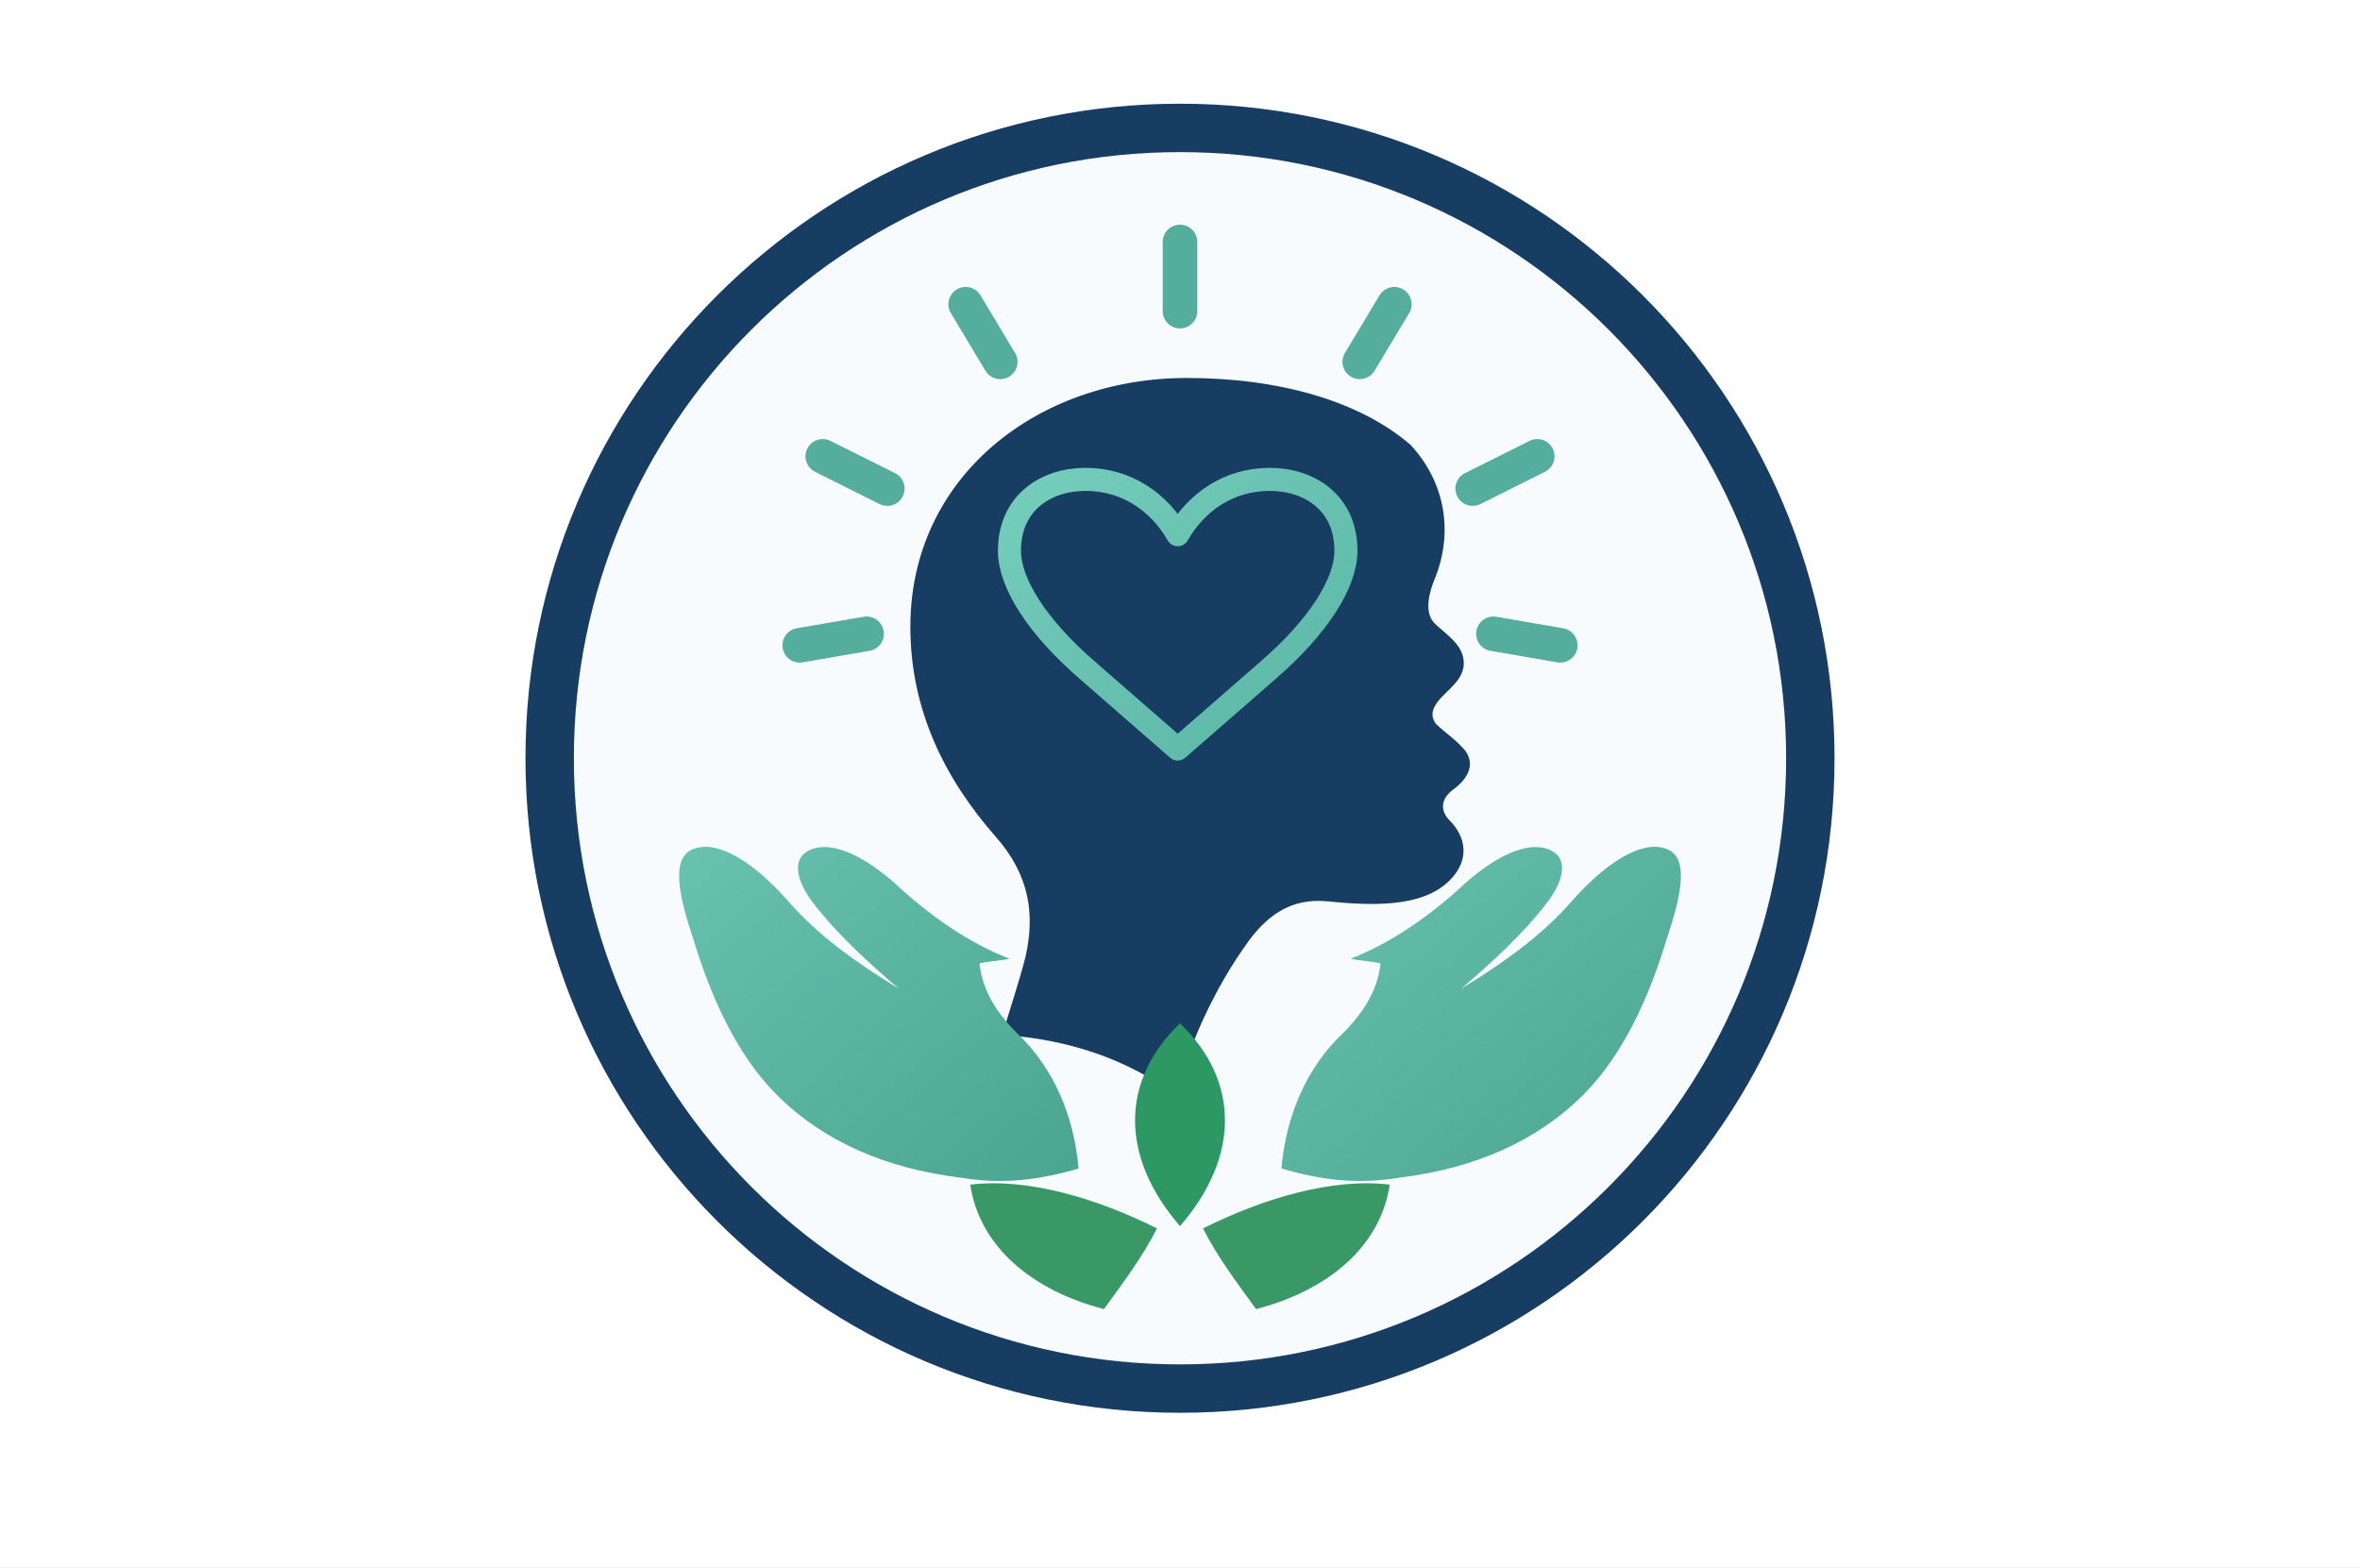
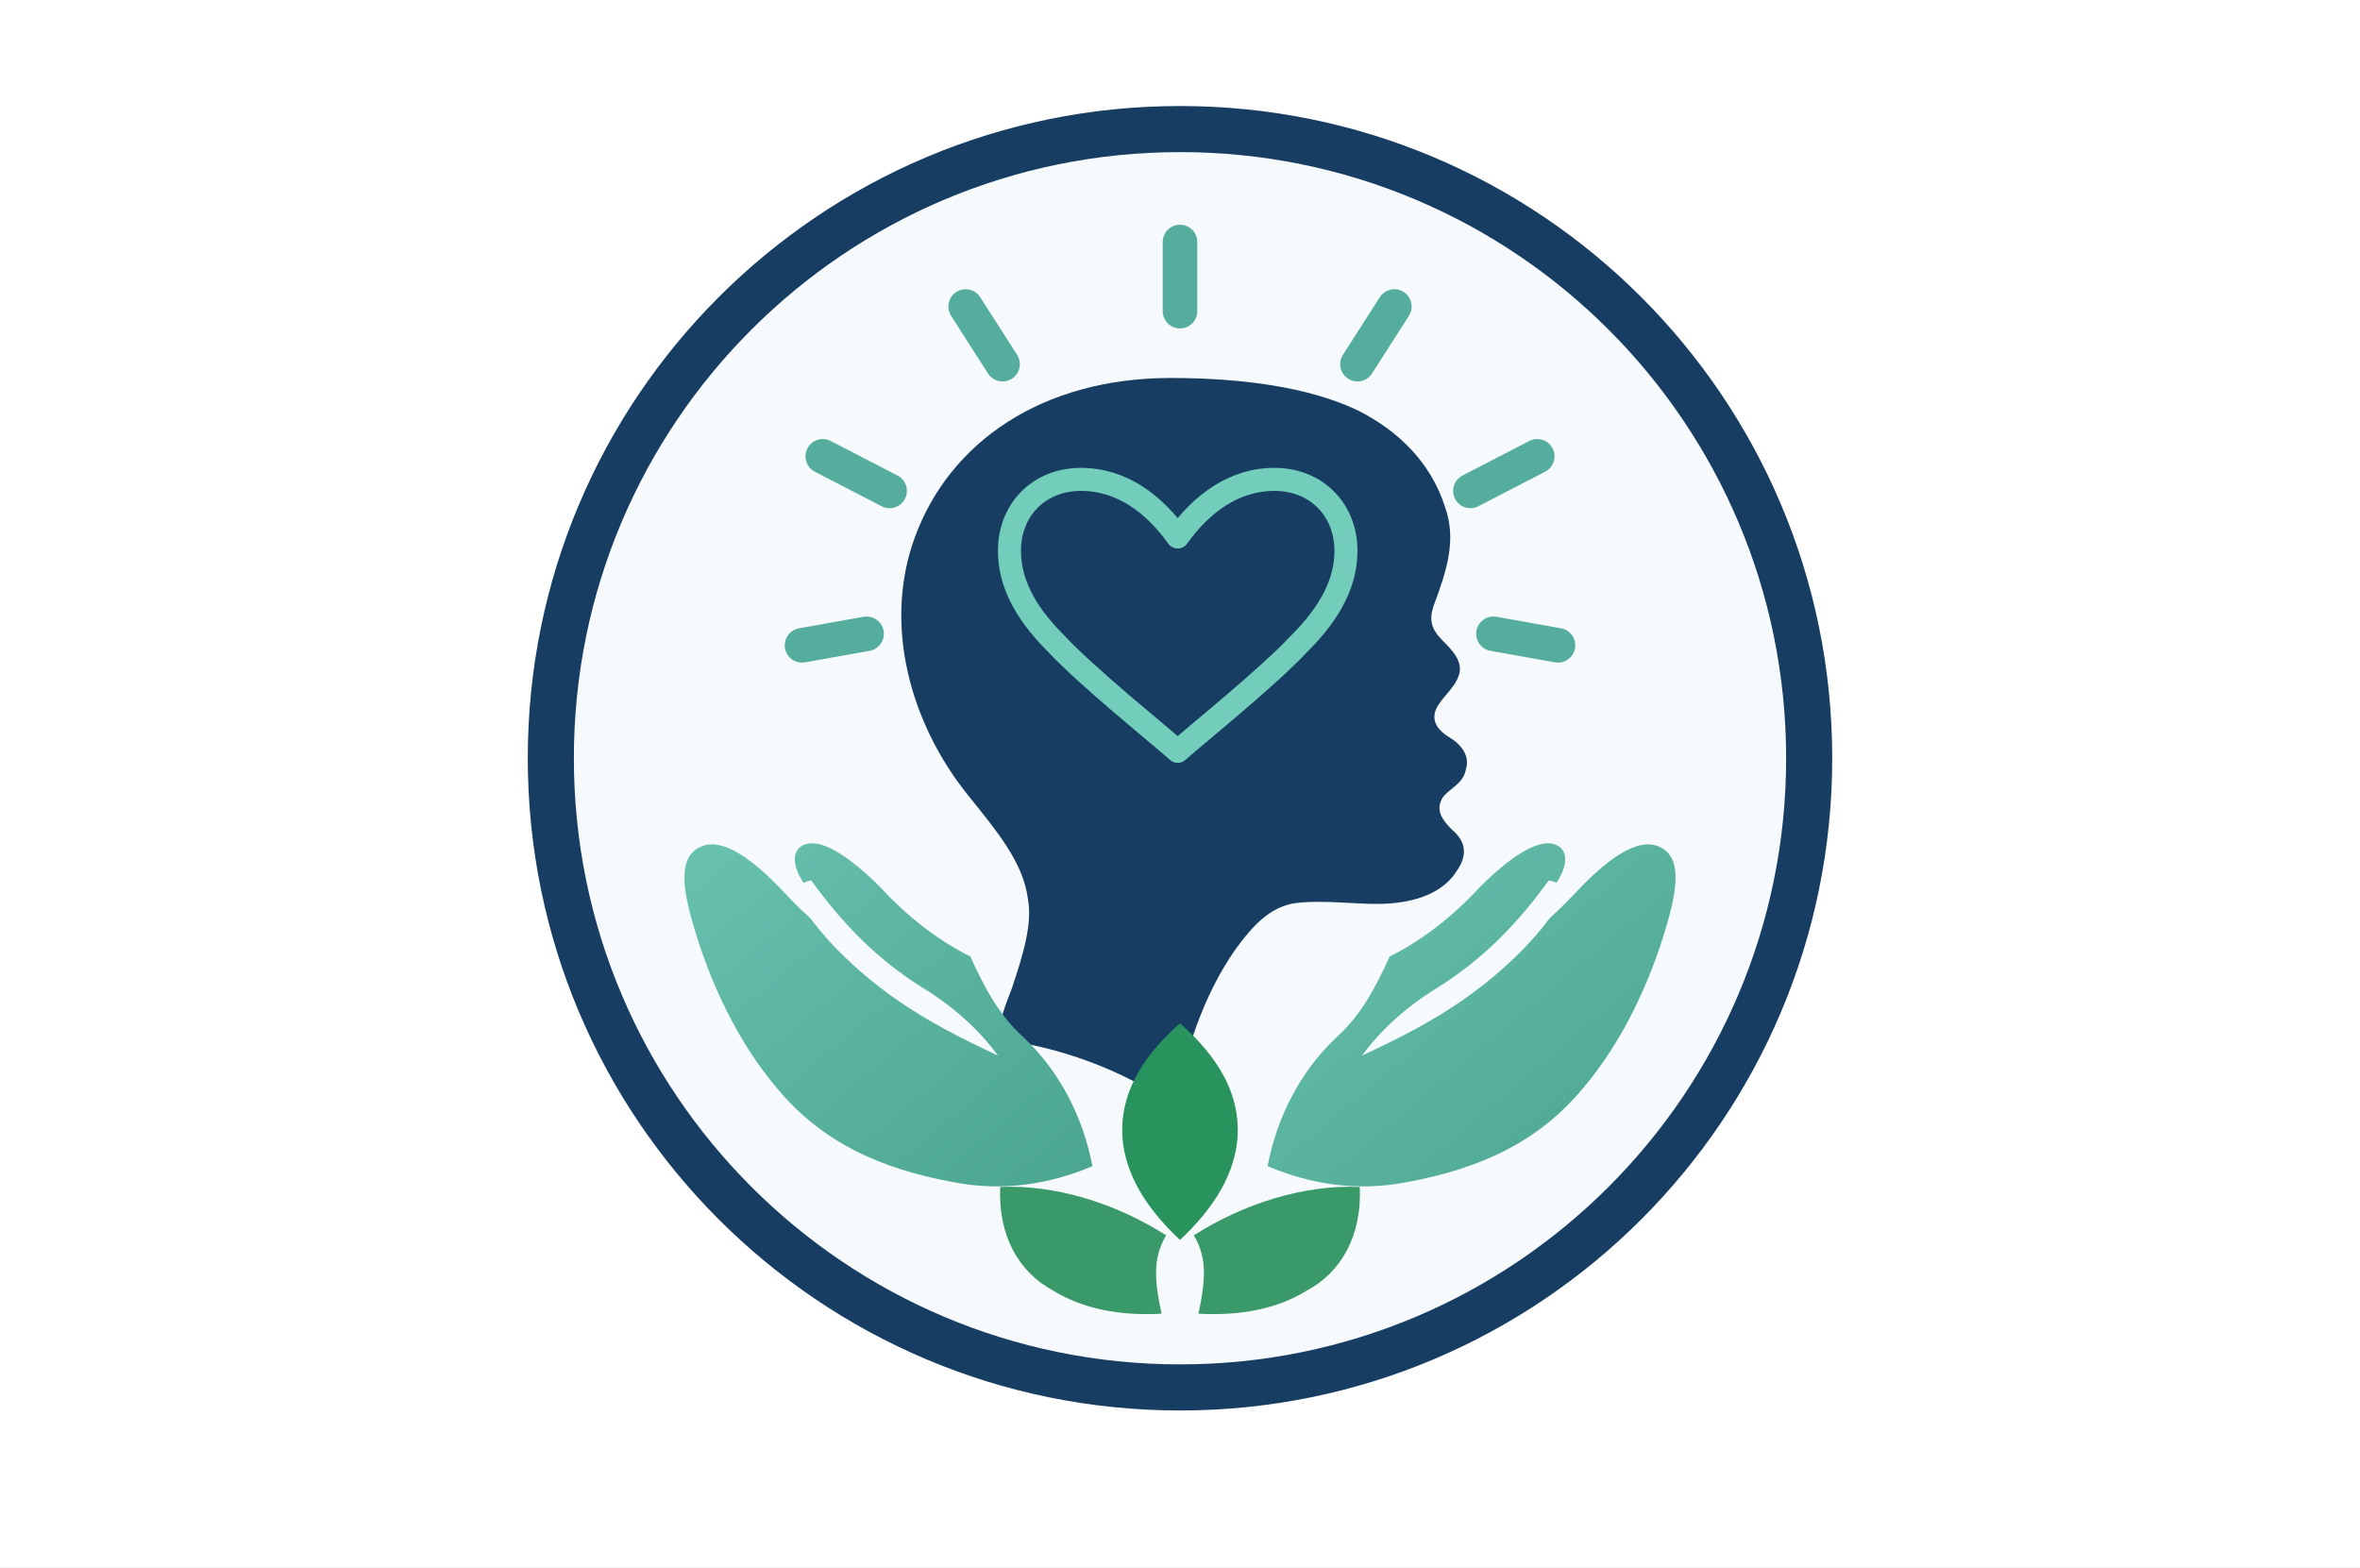
<svg xmlns="http://www.w3.org/2000/svg" viewBox="0 0 1024 680">
  <defs>
    <linearGradient id="hand" x1="0" y1="0" x2="1" y2="1">
      <stop offset="0%" stop-color="#69c1af" />
      <stop offset="100%" stop-color="#4aa58f" />
    </linearGradient>
-     <linearGradient id="heart" x1="0" y1="0" x2="1" y2="1">
-       <stop offset="0%" stop-color="#75cdbc" />
-       <stop offset="100%" stop-color="#5bb6a5" />
-     </linearGradient>
  </defs>
  <rect width="1024" height="680" fill="#ffffff" />
-   <circle cx="512" cy="329" r="284" fill="#173d63" />
-   <circle cx="512" cy="329" r="263" fill="#f7fbfd" />
+   <circle cx="512" cy="329" r="283" fill="#173d63" />
+   <circle cx="512" cy="329" r="263" fill="#f6fafc" />
  <g fill="none" stroke="#55ad9d" stroke-width="15" stroke-linecap="round">
-     <path d="M512 105v30" />
-     <path d="M419 132l15 25" />
-     <path d="M357 198l28 14" />
-     <path d="M347 280l29-5" />
-     <path d="M605 132l-15 25" />
-     <path d="M667 198l-28 14" />
-     <path d="M677 280l-29-5" />
+     <path d="M512 105L512 135" />
+     <path d="M419 133L435 158" />
+     <path d="M357 198L386 213" />
+     <path d="M348 280L376 275" />
+     <path d="M605 133L589 158" />
+     <path d="M667 198L638 213" />
+     <path d="M676 280L648 275" />
  </g>
-   <path fill="#173d63" d="       M515 164       C450 164 395 207 395 272       C395 308 410 338 432 363       C447 380 449 397 445 415       C442 427 438 438 435 449        C463 451 488 459 510 475        C516 454 526 430 542 408       C551 396 561 390 575 391        C595 393 617 394 629 382        C638 373 636 363 629 356        C625 352 625 347 630 343        C637 338 640 332 636 326        C632 321 627 318 623 314        C620 310 622 306 626 302        C631 297 636 293 635 286        C634 279 627 275 622 270        C618 265 620 257 623 250        C631 229 626 208 612 193        C590 174 555 164 515 164       Z     " />
-   <path d="       M511 325       L472 291       C450 272 438 253 438 239       C438 218 454 208 471 208       C489 208 503 218 511 232       C519 218 533 208 551 208       C568 208 584 218 584 239       C584 253 572 272 550 291       Z     " fill="none" stroke="url(#heart)" stroke-width="10" stroke-linecap="round" stroke-linejoin="round" />
-   <path fill="url(#hand)" d="       M438 416        C420 409 403 397 388 383       C372 369 359 365 351 369       C343 373 346 383 353 392       C363 405 376 417 390 429        C372 418 355 406 342 391       C327 374 312 365 302 368       C290 371 295 390 301 408        C308 431 319 457 337 475       C357 495 384 507 417 511        C435 514 451 512 468 507        C466 484 457 463 441 448        C431 438 426 428 425 418        C429 417 433 417 438 416       Z     " />
-   <path fill="url(#hand)" d="       M586 416        C604 409 621 397 636 383       C652 369 665 365 673 369       C681 373 678 383 671 392       C661 405 648 417 634 429        C652 418 669 406 682 391       C697 374 712 365 722 368       C734 371 729 390 723 408        C716 431 705 457 687 475       C667 495 640 507 607 511        C589 514 573 512 556 507        C558 484 567 463 583 448        C593 438 598 428 599 418        C595 417 591 417 586 416       Z     " />
-   <path fill="#2d9863" d="       M512 444       C486 469 486 502 512 532       C538 502 538 469 512 444       Z     " />
-   <path fill="#399866" d="       M502 533       C476 520 446 511 421 514       C425 541 448 560 479 568       C487 557 496 545 502 533       Z     " />
-   <path fill="#399866" d="       M522 533       C548 520 578 511 603 514       C599 541 576 560 545 568       C537 557 528 545 522 533       Z     " />
+   <path fill="#173d63" d="M508 164        C452 164 412 192 397 233        C383 271 395 314 420 345        C432 360 444 374 446 390        C448 401 444 414 439 429        C435 439 433 446 433 451        C459 454 487 464 510 480        C514 457 522 432 536 412        C544 401 551 394 561 392        C575 390 591 393 603 392        C617 391 627 386 632 378        C637 371 636 365 630 360        C625 355 623 351 626 346        C629 342 635 340 636 334        C638 328 634 323 629 320        C624 317 621 313 623 308        C625 303 631 299 633 293        C635 287 630 282 626 278        C621 273 620 269 622 263        C628 247 632 234 627 220        C621 201 607 187 589 178        C568 168 539 164 508 164Z" />
+   <path d="M511 326        C502 318 472 294 458 279        C444 265 438 252 438 239        C438 221 451 208 469 208        C487 208 501 219 511 233        C521 219 535 208 553 208        C571 208 584 221 584 239        C584 252 578 265 564 279        C550 294 520 318 511 326Z" fill="none" stroke="#72cdbb" stroke-width="10" stroke-linecap="round" stroke-linejoin="round" />
+   <path fill="url(#hand)" d="M421 415        C407 408 394 398 382 385        C369 372 358 365 351 366        C344 367 343 374 348 382        C355 394 369 408 384 420        C369 413 354 402 341 388        C326 372 314 364 305 367        C294 371 296 385 301 402        C308 426 320 452 337 472        C356 495 381 507 414 513        C435 517 455 514 474 506        C470 485 460 465 444 450        C433 440 427 428 421 415Z" />
+   <path fill="#f6fafc" d="M352 382        C365 400 380 416 401 429        C414 437 425 447 433 458        C418 451 402 443 388 433        C371 421 356 406 348 393        C344 387 346 383 352 382Z" />
+   <path fill="url(#hand)" d="M603 415        C617 408 630 398 642 385        C655 372 666 365 673 366        C680 367 681 374 676 382        C669 394 655 408 640 420        C655 413 670 402 683 388        C698 372 710 364 719 367        C730 371 728 385 723 402        C716 426 704 452 687 472        C668 495 643 507 610 513        C589 517 569 514 550 506        C554 485 564 465 580 450        C591 440 597 428 603 415Z" />
+   <path fill="#f6fafc" d="M672 382        C659 400 644 416 623 429        C610 437 599 447 591 458        C606 451 622 443 636 433        C653 421 668 406 676 393        C680 387 678 383 672 382Z" />
+   <path fill="#29935e" d="M512 444        C495 459 486 475 487 493        C488 509 497 524 512 538        C527 524 536 509 537 493        C538 475 529 459 512 444Z" />
+   <path fill="#399968" d="M506 536        C484 522 458 514 434 515        C433 536 442 552 457 560        C470 568 486 571 504 570        C501 556 500 546 506 536Z" />
+   <path fill="#399968" d="M518 536        C540 522 566 514 590 515        C591 536 582 552 567 560        C554 568 538 571 520 570        C523 556 524 546 518 536Z" />
</svg>
